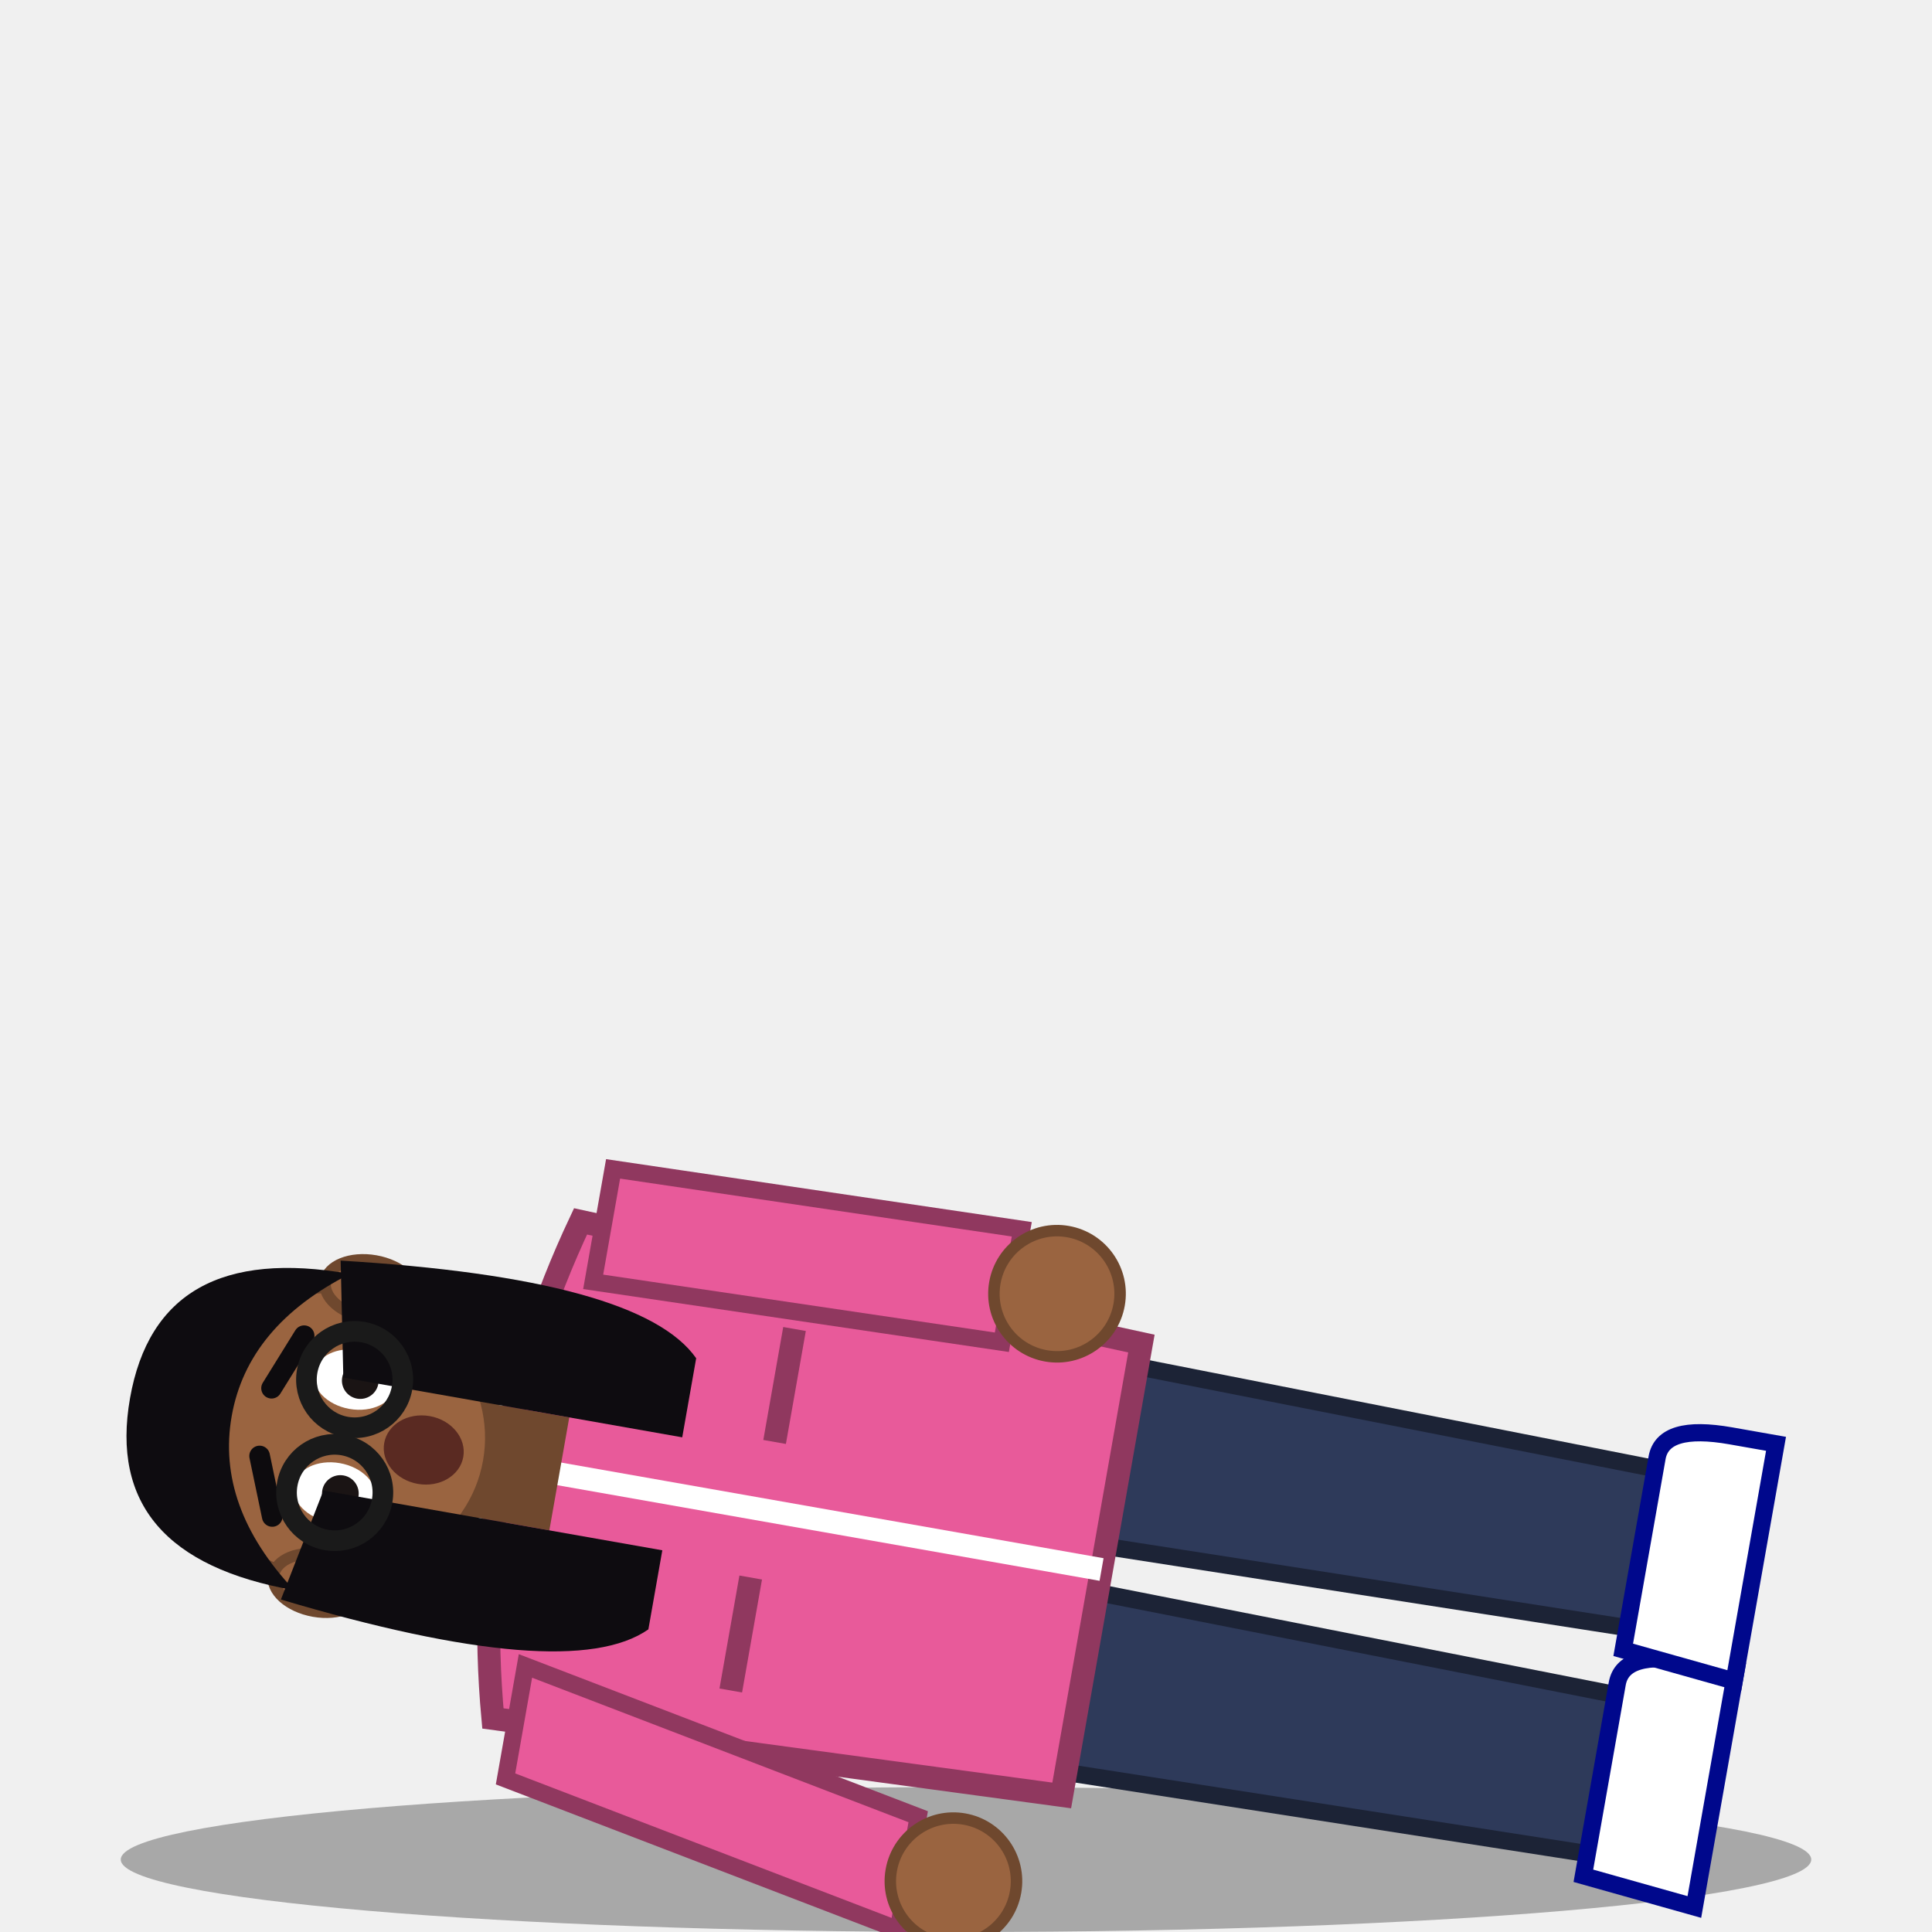
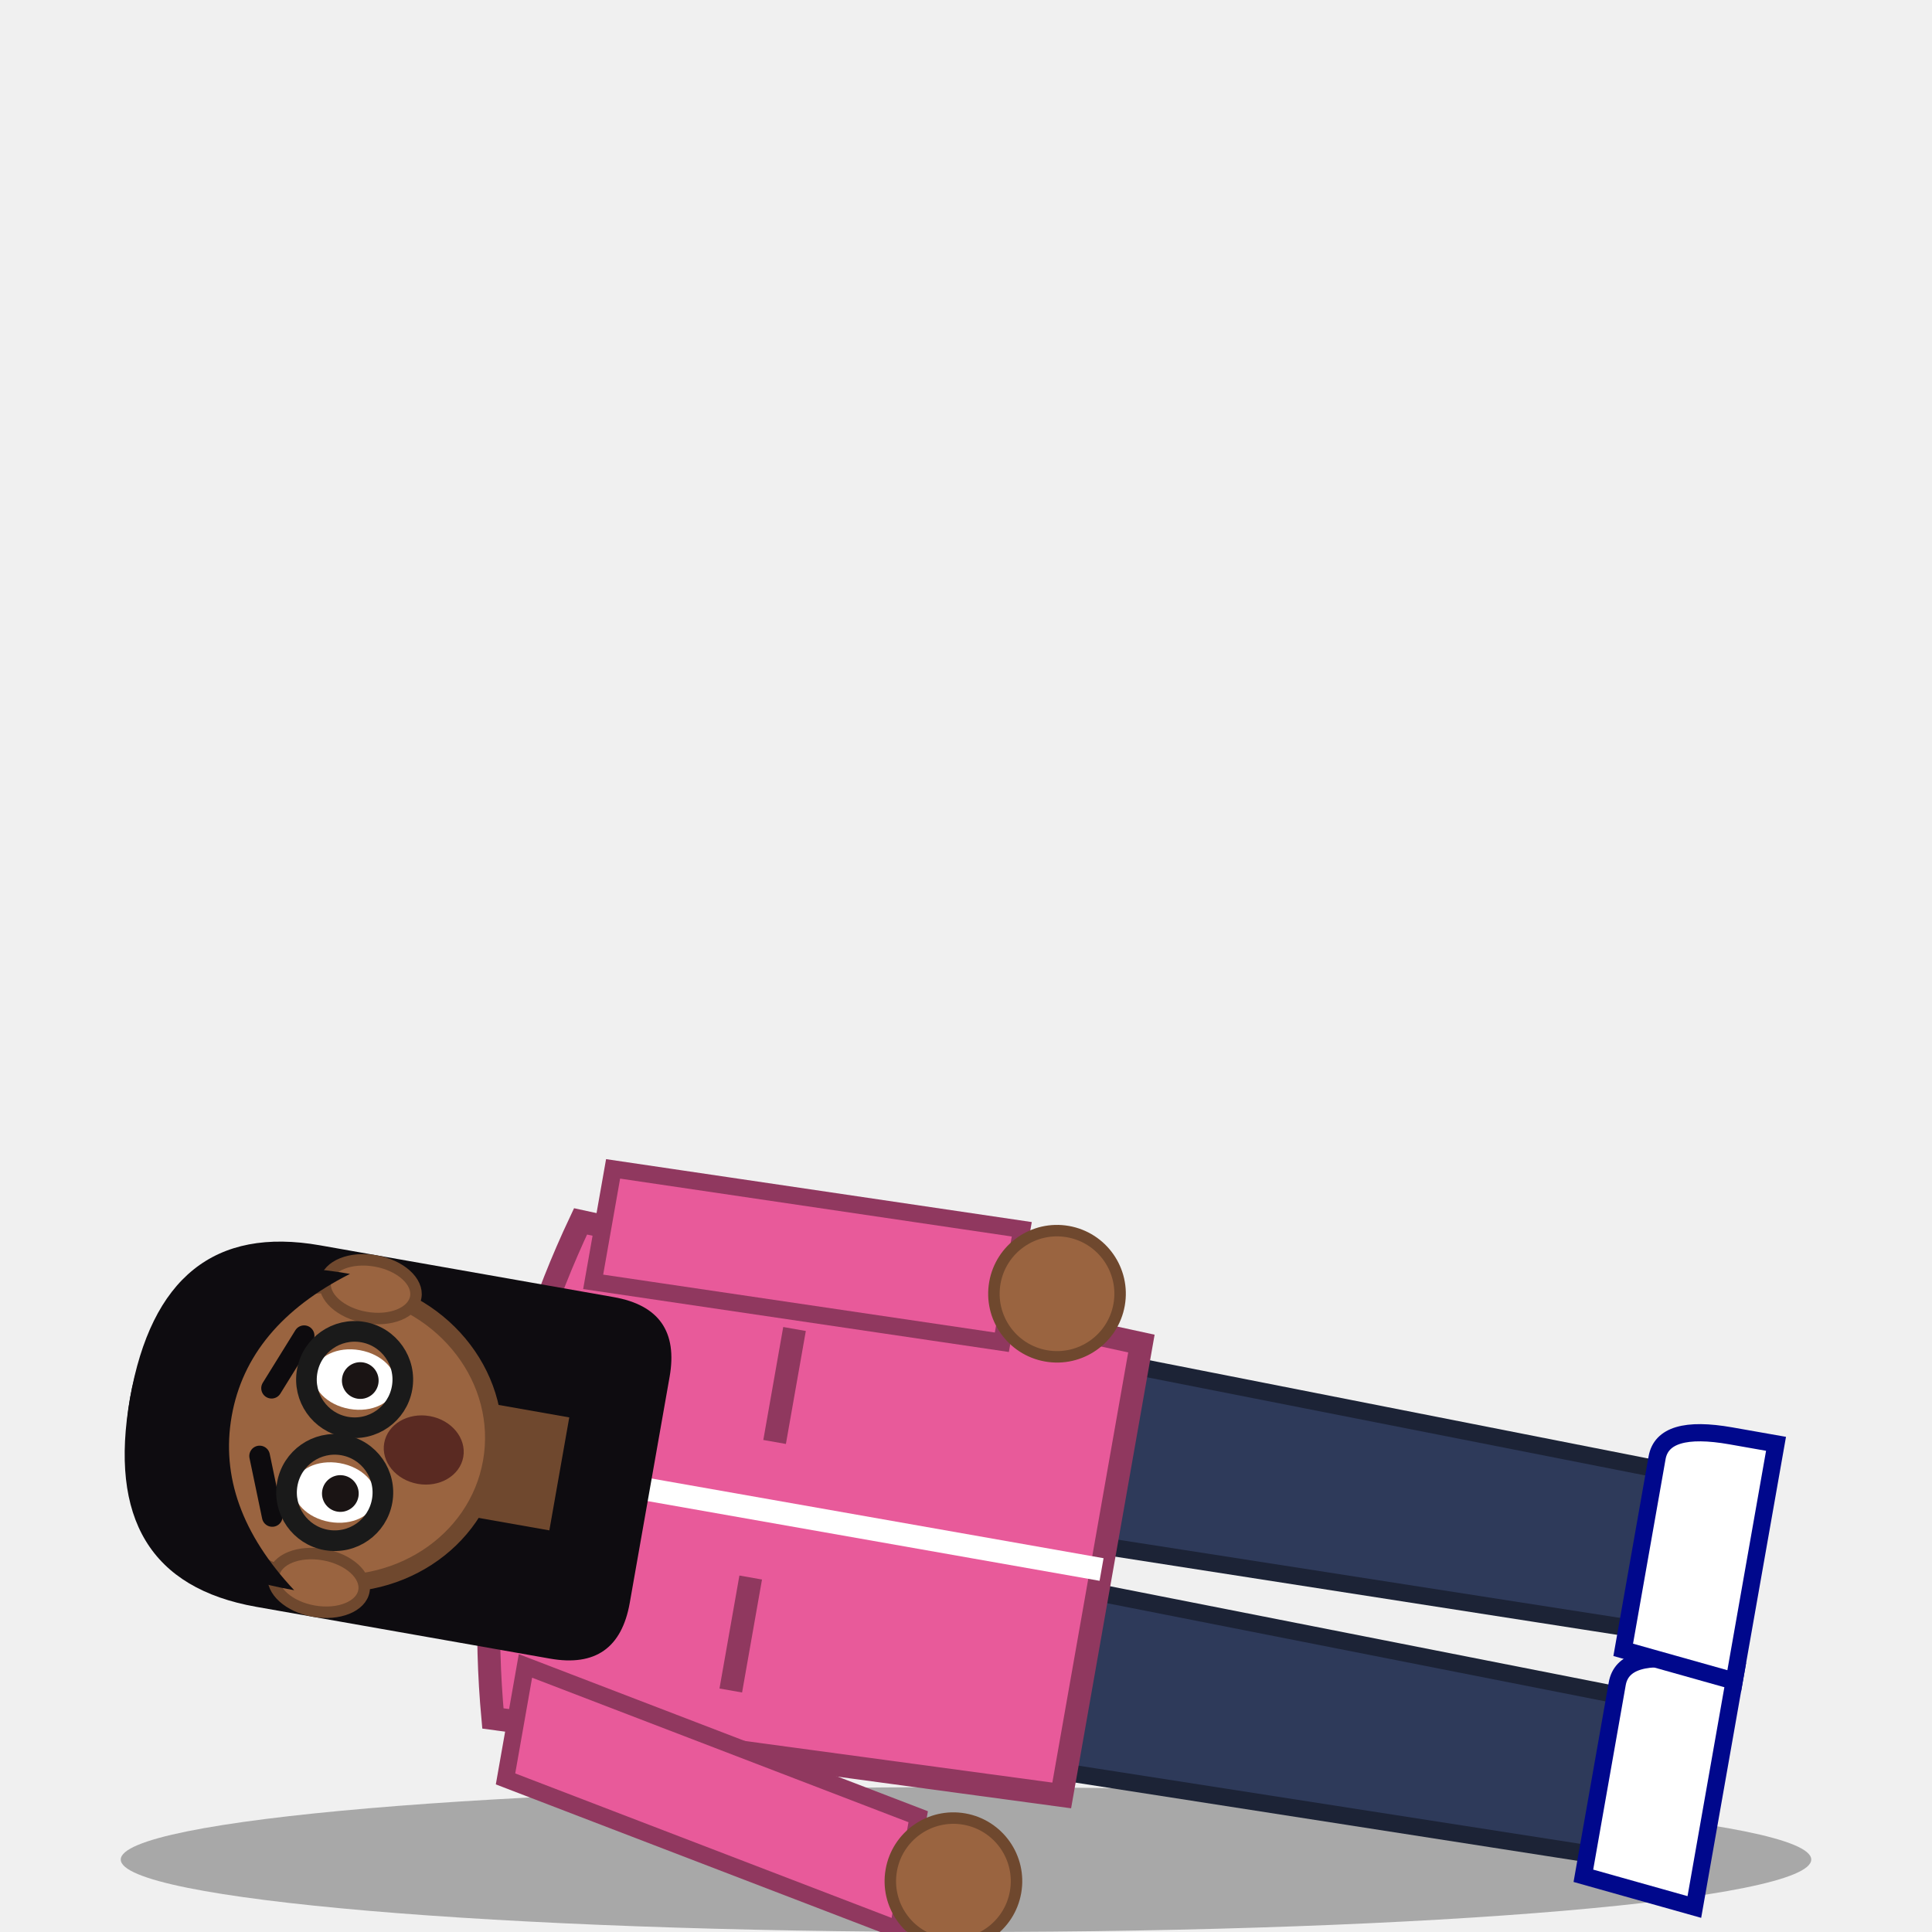
<svg xmlns="http://www.w3.org/2000/svg" width="160" height="160" viewBox="0 0 160 160">
  <defs />
  <ellipse cx="80" cy="154" rx="70" ry="6" fill="#000" opacity=".3" />
  <g transform="translate(80 128) rotate(-80) scale(0.95) translate(-80 -88)">
    <path d="M62 98 h16 l-1 50 h-14z" fill="#2E3A5A" stroke="#1c2336" stroke-width="1.5" />
    <path d="M61 146 h17 q3 0 3 6 v4 h-21z" fill="#FFF" stroke="#00088c" stroke-width="1.5" />
    <path d="M82 98 h16 l-1 50 h-14z" fill="#2E3A5A" stroke="#1c2336" stroke-width="1.5" />
    <path d="M81 146 h17 q3 0 3 6 v4 h-21z" fill="#FFF" stroke="#00088c" stroke-width="1.5" />
    <path d="M58 50 Q80 44 102 50 L100 100 H60 Z" fill="#E85A9A" stroke="#90385f" stroke-width="2" />
    <path d="M80 50 V100" stroke="#FFF" stroke-width="2" />
    <path d="M64 70 h10 M86 70 h10" stroke="#90385f" stroke-width="2" />
+     <path d="M64 28 q0 -14 16 -14 q16 0 16 14 v26 q0 6 -6 6 h-20 q-6 0 -6 -6z" fill="#0E0C10" />
    <rect x="75" y="42" width="10" height="10" fill="#6f482e" />
    <ellipse cx="80" cy="32" rx="13" ry="14" fill="#9A6440" stroke="#6f482e" stroke-width="1.5" />
    <ellipse cx="67" cy="33" rx="2.5" ry="4" fill="#9A6440" stroke="#6f482e" />
    <ellipse cx="93" cy="33" rx="2.5" ry="4" fill="#9A6440" stroke="#6f482e" />
    <ellipse cx="75" cy="33" rx="2.6" ry="3.6" fill="#FFF" />
    <ellipse cx="85" cy="33" rx="2.6" ry="3.6" fill="#FFF" />
    <circle cx="75" cy="33.5" r="1.6" fill="#1A1414" />
    <circle cx="85" cy="33.5" r="1.6" fill="#1A1414" />
    <path d="M72 28 l5 -2 M88 28 l-5 -2" stroke="#0d0b0e" stroke-width="1.8" stroke-linecap="round" />
    <ellipse cx="80" cy="40" rx="3" ry="3.5" fill="#5A2A22" />
-     <path d="M65 30 q-3 26 3 32 h7 v-30z M95 30 q3 26 -3 32 h-7 v-30z" fill="#0E0C10" />
    <path d="M66 31 q0 -17 14 -17 q14 0 14 17 q-6 -8 -14 -8 q-8 0 -14 8z" fill="#0E0C10" />
    <g fill="none" stroke="#1A1A1A" stroke-width="1.8">
      <circle cx="75" cy="33" r="4.2" />
      <circle cx="85" cy="33" r="4.2" />
      <path d="M79 33 h2" />
    </g>
    <path d="M53 52 L63 52 L56 88 L46 88Z" fill="#E85A9A" stroke="#90385f" stroke-width="1.5" />
    <circle cx="51" cy="92" r="5.5" fill="#9A6440" stroke="#6f482e" />
    <path d="M97 52 L107 52 L108 88 L98 88Z" fill="#E85A9A" stroke="#90385f" stroke-width="1.5" />
    <circle cx="103" cy="92" r="5.5" fill="#9A6440" stroke="#6f482e" />
  </g>
</svg>
